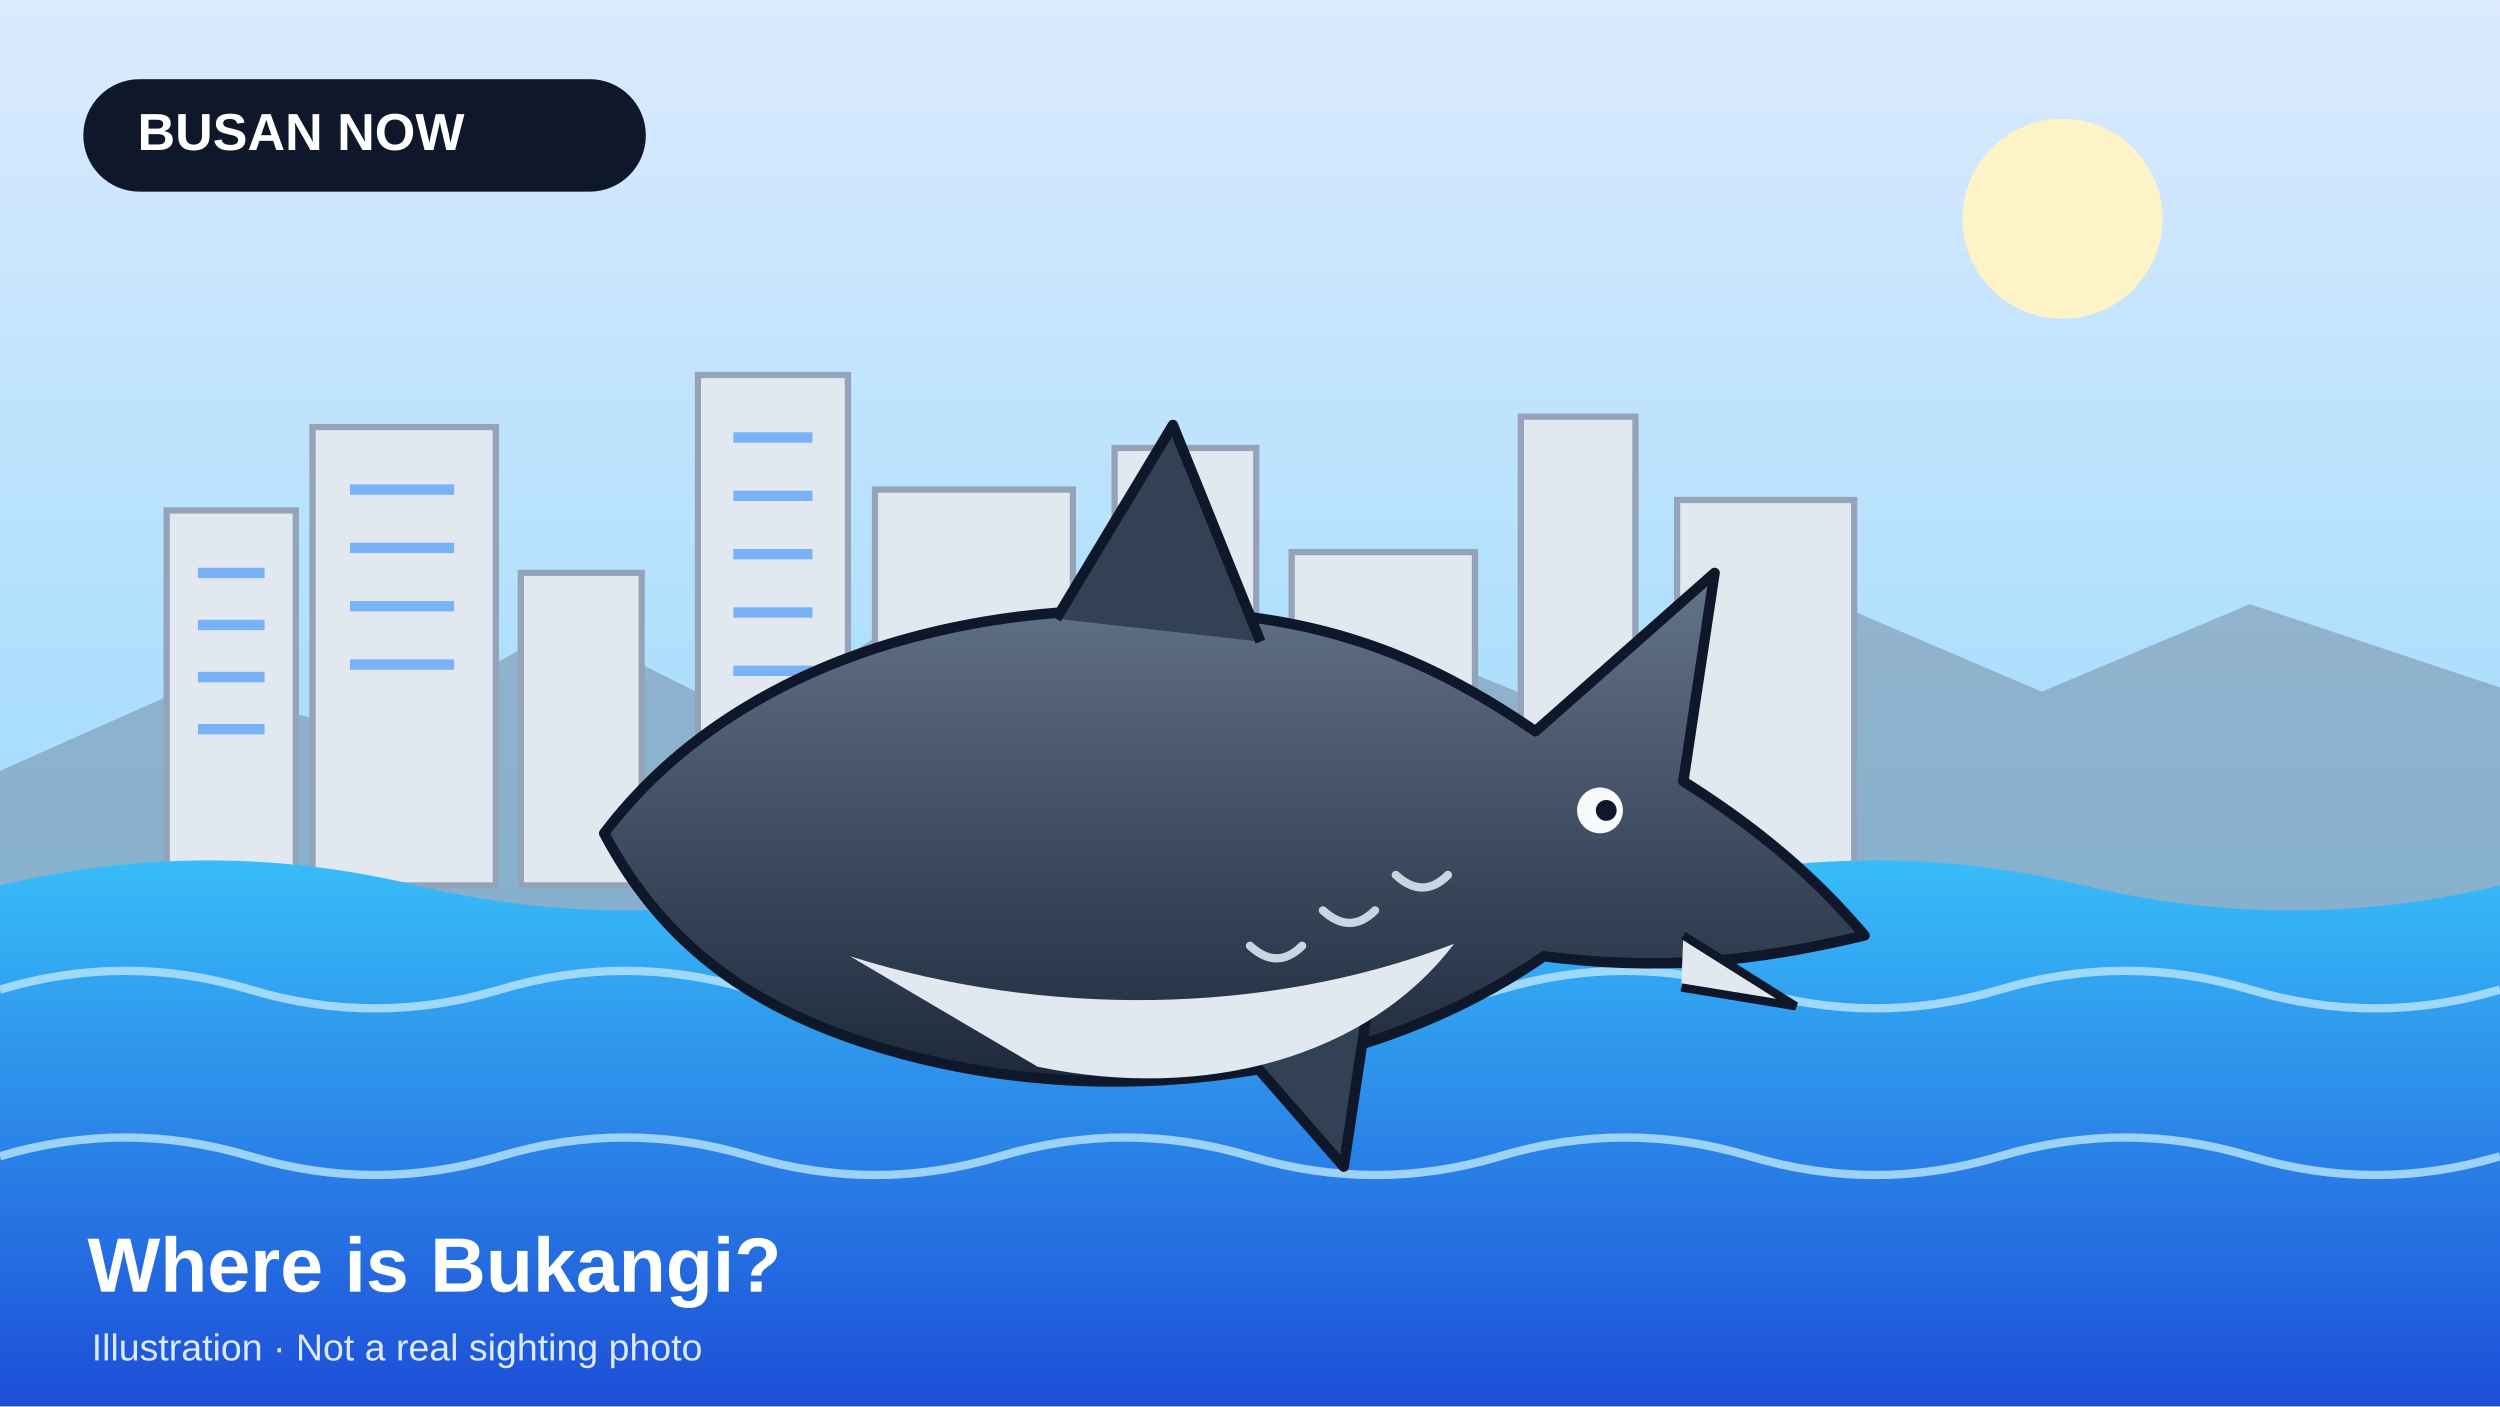
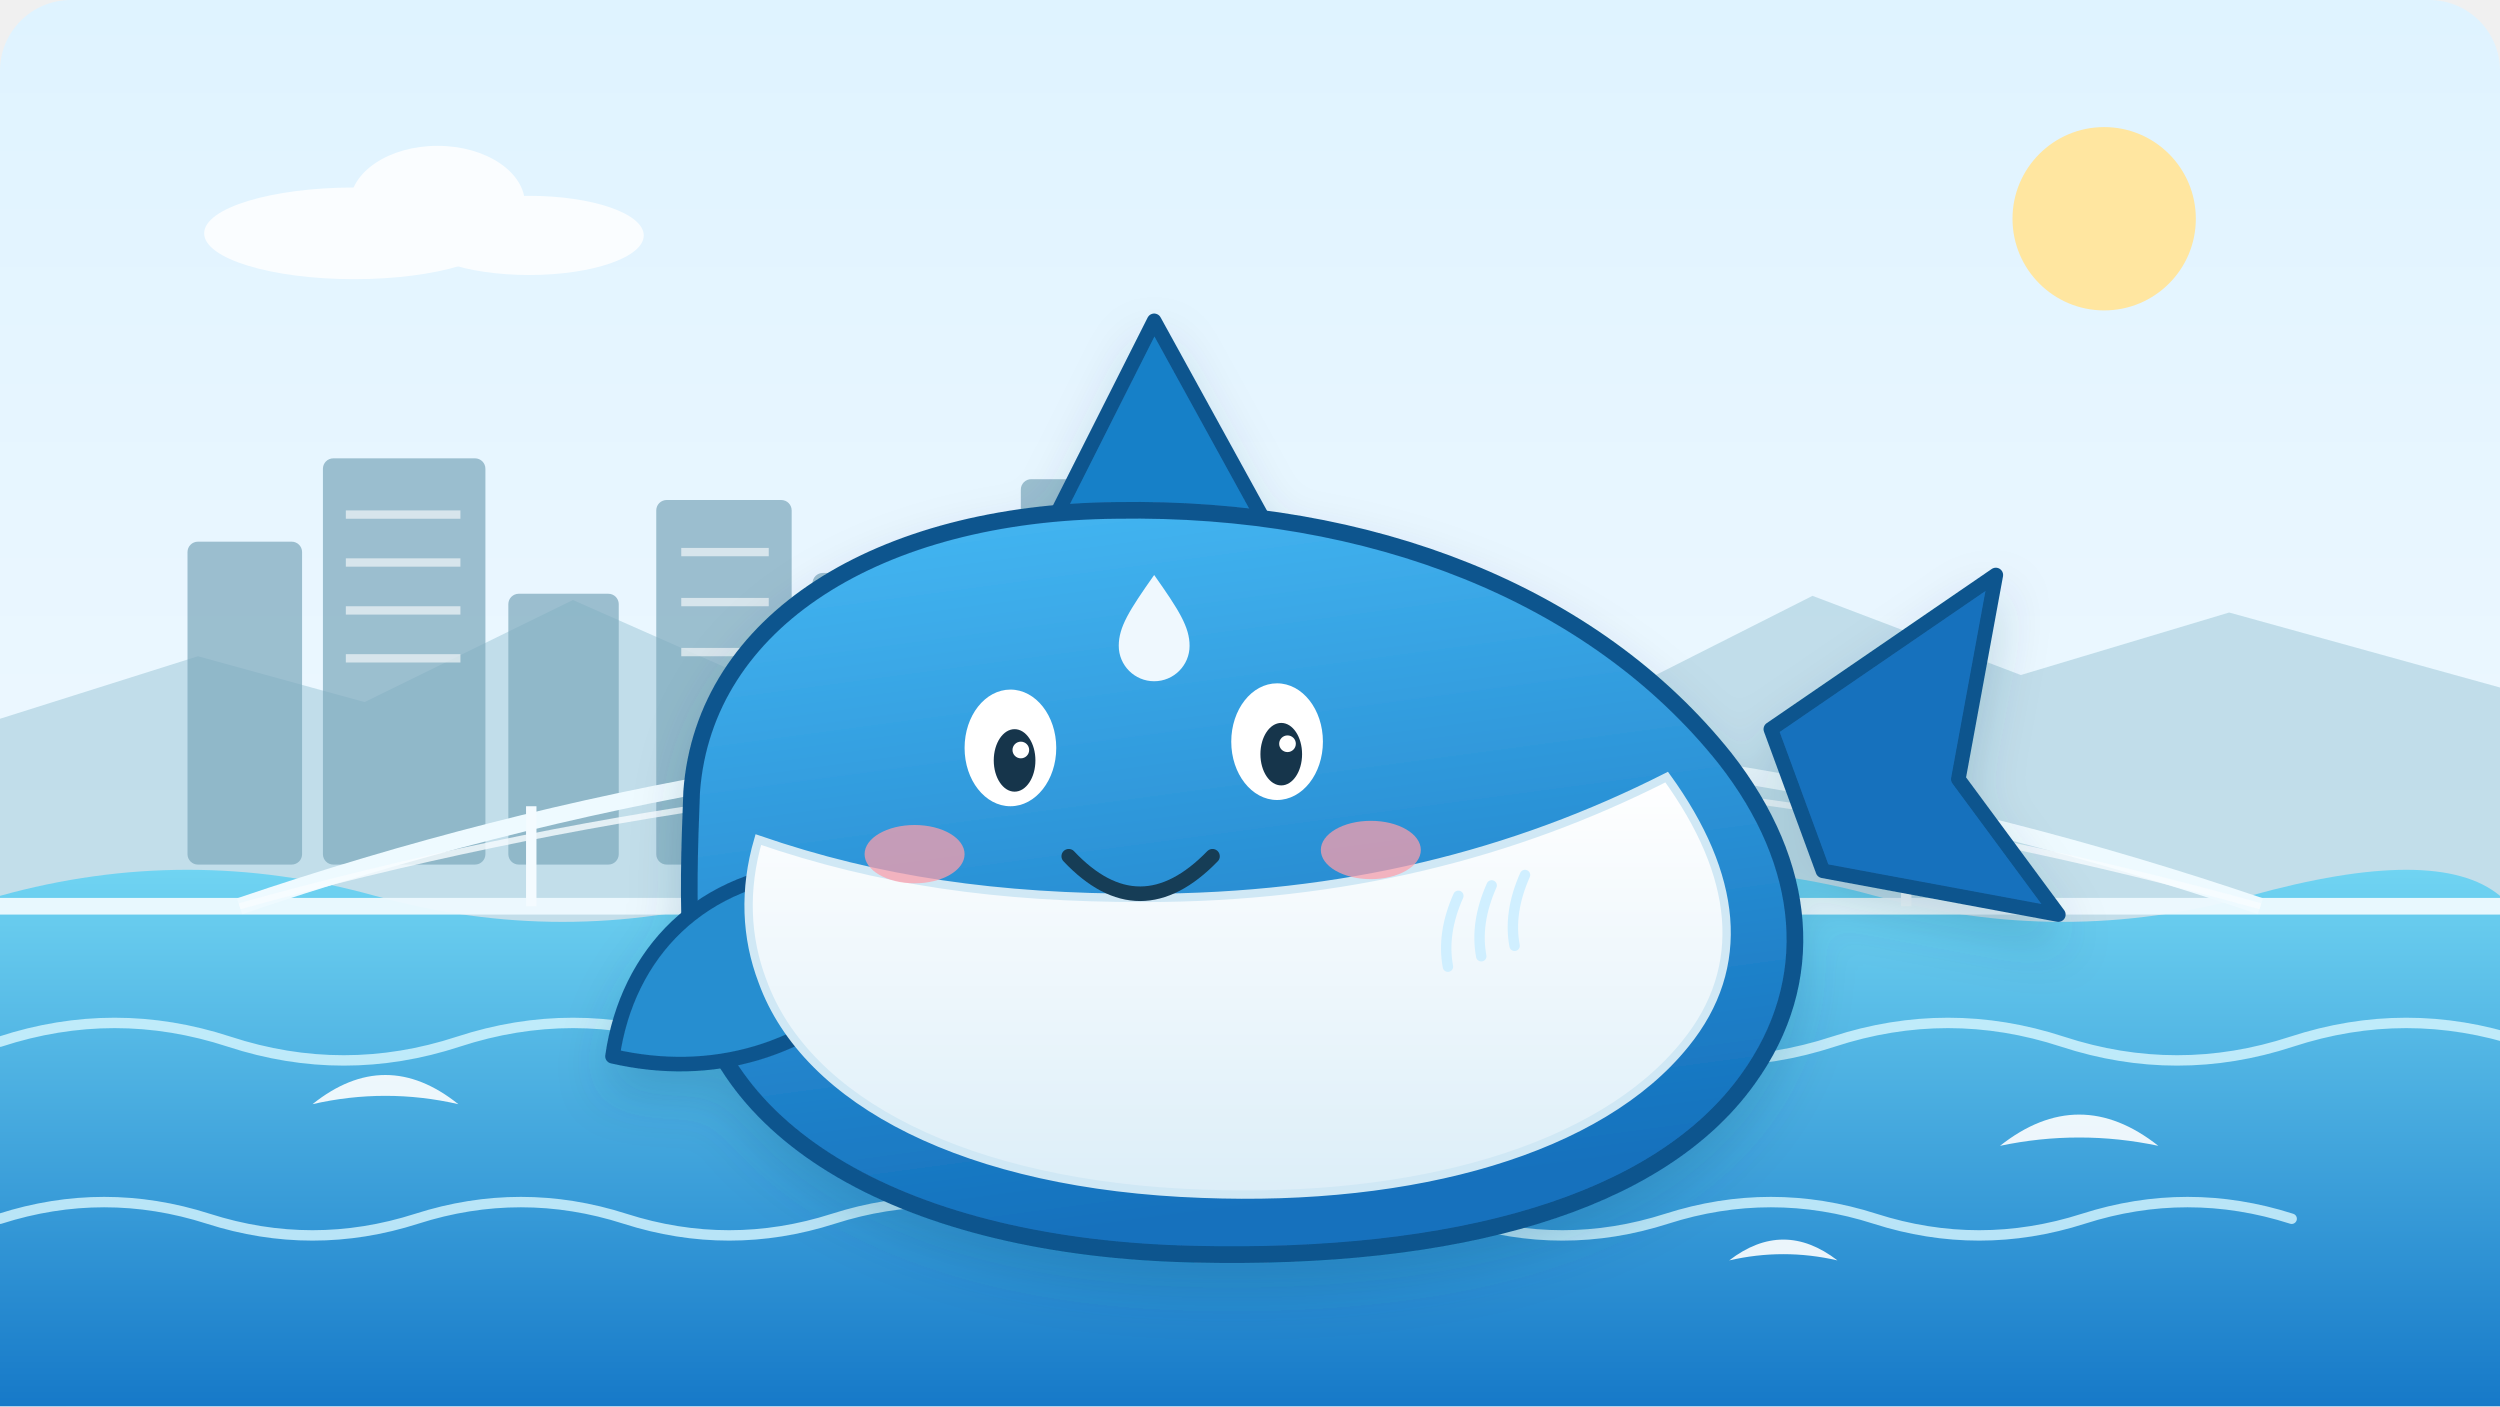
<svg xmlns="http://www.w3.org/2000/svg" viewBox="0 0 1200 675" role="img" aria-labelledby="title desc">
  <defs>
    <linearGradient id="sky" x2="0" y2="1">
-       <stop stop-color="#dbeafe" />
-       <stop offset="1" stop-color="#7dd3fc" />
+       <stop stop-color="#dff3ff" />
+       <stop offset="1" stop-color="#f7fbff" />
    </linearGradient>
-     <linearGradient id="water" x2="0" y2="1">
-       <stop stop-color="#38bdf8" />
-       <stop offset="1" stop-color="#1d4ed8" />
+     <linearGradient id="sea" x2="0" y2="1">
+       <stop stop-color="#70d4f2" />
+       <stop offset="1" stop-color="#1679c8" />
    </linearGradient>
-     <linearGradient id="shark" x2="0" y2="1">
-       <stop stop-color="#64748b" />
-       <stop offset="1" stop-color="#1e293b" />
+     <linearGradient id="body" x2=".2" y2="1">
+       <stop stop-color="#46b9f4" />
+       <stop offset="1" stop-color="#1471bd" />
    </linearGradient>
+     <linearGradient id="belly" x2="0" y2="1">
+       <stop stop-color="#ffffff" />
+       <stop offset="1" stop-color="#dceef8" />
+     </linearGradient>
+     <filter id="shadow" x="-30%" y="-30%" width="160%" height="160%">
+       <feDropShadow dx="0" dy="12" stdDeviation="12" flood-color="#16466b" flood-opacity=".18" />
+     </filter>
  </defs>
-   <rect width="1200" height="675" fill="url(#sky)" />
-   <circle cx="990" cy="105" r="48" fill="#fef3c7" />
-   <path d="M0 370 90 330 180 352 270 300 360 345 460 280 560 338 650 300 760 345 870 285 980 332 1080 290 1200 330V440H0Z" fill="#64748b" opacity=".42" />
-   <g fill="#e2e8f0" stroke="#94a3b8" stroke-width="3">
-     <rect x="80" y="245" width="62" height="180" />
-     <rect x="150" y="205" width="88" height="220" />
-     <rect x="250" y="275" width="58" height="150" />
-     <rect x="335" y="180" width="72" height="245" />
-     <rect x="420" y="235" width="95" height="190" />
-     <rect x="535" y="215" width="68" height="210" />
-     <rect x="620" y="265" width="88" height="160" />
-     <rect x="730" y="200" width="55" height="225" />
-     <rect x="805" y="240" width="85" height="185" />
+   <rect width="1200" height="675" rx="34" fill="url(#sky)" />
+   <circle cx="1010" cy="105" r="44" fill="#ffe6a0" />
+   <g fill="#ffffff" opacity=".82">
+     <ellipse cx="170" cy="112" rx="72" ry="22" />
+     <ellipse cx="210" cy="98" rx="42" ry="28" />
+     <ellipse cx="254" cy="113" rx="55" ry="19" />
  </g>
-   <g stroke="#60a5fa" stroke-width="5" opacity=".8">
-     <path d="M95 275h32m-32 25h32m-32 25h32m-32 25h32M168 235h50m-50 28h50m-50 28h50m-50 28h50M352 210h38m-38 28h38m-38 28h38m-38 28h38m-38 28h38" />
+   <path d="M0 345 95 315 175 337 275 288 370 330 465 285 570 333 680 300 775 334 870 286 970 324 1070 294 1200 330V455H0Z" fill="#9fc9d9" opacity=".55" />
+   <g fill="#7da9bd" opacity=".72">
+     <rect x="90" y="260" width="55" height="155" rx="5" />
+     <rect x="155" y="220" width="78" height="195" rx="5" />
+     <rect x="244" y="285" width="53" height="130" rx="5" />
+     <rect x="315" y="240" width="65" height="175" rx="5" />
+     <rect x="390" y="275" width="90" height="140" rx="5" />
+     <rect x="490" y="230" width="58" height="185" rx="5" />
  </g>
-   <path d="M0 425q100-24 200 0t200 0 200 0 200 0 200 0 200 0v250H0Z" fill="url(#water)" />
-   <g fill="none" stroke="#bae6fd" stroke-width="4" opacity=".8">
-     <path d="M0 475q60-18 120 0t120 0 120 0 120 0 120 0 120 0 120 0 120 0 120 0 120 0" />
-     <path d="M0 555q60-18 120 0t120 0 120 0 120 0 120 0 120 0 120 0 120 0 120 0 120 0" />
+   <g stroke="#ffffff" stroke-width="4" opacity=".6">
+     <path d="M166 247h55m-55 23h55m-55 23h55m-55 23h55M327 265h42m-42 24h42m-42 24h42" />
  </g>
-   <g transform="translate(120 60)">
-     <path d="M170 340c62-82 177-117 299-105 63 6 107 28 148 56l86-76-15 100c38 24 64 47 87 74-54 13-100 17-154 10-83 58-208 77-318 44-60-18-104-48-133-103z" fill="url(#shark)" stroke="#0f172a" stroke-width="5" stroke-linejoin="round" />
-     <path d="M387 237 443 144 485 248" fill="#334155" stroke="#0f172a" stroke-width="5" stroke-linejoin="round" />
-     <path d="M470 437 525 500 537 420" fill="#334155" stroke="#0f172a" stroke-width="5" stroke-linejoin="round" />
-     <path d="M288 399c92 29 199 29 290-6-41 54-119 76-200 59z" fill="#e2e8f0" />
-     <path d="M688 389 742 423 687 414" fill="#e2e8f0" stroke="#0f172a" stroke-width="4" />
-     <circle cx="648" cy="329" r="11" fill="#f8fafc" />
-     <circle cx="651" cy="329" r="5" fill="#0f172a" />
-     <path d="M575 360q-12 12-25 0m-10 17q-12 12-25 0m-10 17q-12 12-25 0" fill="none" stroke="#cbd5e1" stroke-width="4" stroke-linecap="round" />
+   <path d="M0 430q90-25 180 0t180 0 180 0 180 0 180 0 180 0 120 0v245H0Z" fill="url(#sea)" />
+   <g fill="none" stroke="#d9f7ff" stroke-width="5" stroke-linecap="round" opacity=".8">
+     <path d="M0 500q55-18 110 0t110 0 110 0 110 0 110 0 110 0 110 0 110 0 110 0 110 0 110 0" />
+     <path d="M0 585q50-16 100 0t100 0 100 0 100 0 100 0 100 0 100 0 100 0 100 0 100 0 100 0" />
  </g>
-   <rect x="40" y="38" width="270" height="54" rx="27" fill="#0f172a" />
-   <text x="66" y="72" fill="#fff" font-family="Arial,sans-serif" font-size="25" font-weight="700">BUSAN NOW</text>
-   <text x="42" y="620" fill="#fff" font-family="Arial,sans-serif" font-size="37" font-weight="700">Where is Bukangi?</text>
-   <text x="44" y="653" fill="#dbeafe" font-family="Arial,sans-serif" font-size="18">Illustration · Not a real sighting photo</text>
+   <path d="M0 435H1200" stroke="#eefaff" stroke-width="8" opacity=".95" />
+   <path d="M115 435Q600 270 1085 435" fill="none" stroke="#eefaff" stroke-width="8" />
+   <path d="M115 435Q600 300 1085 435" fill="none" stroke="#f8fcff" stroke-width="3" opacity=".8" />
+   <g stroke="#f4fbff" stroke-width="5">
+     <path d="M255 435V387M365 435V359M475 435V337M585 435V329M695 435V337M805 435V359M915 435V387" />
+   </g>
+   <g filter="url(#shadow)" transform="translate(120 26)">
+     <path d="M730 324 838 250 820 348 868 413 755 392Z" fill="#1471bd" stroke="#10558e" stroke-width="7" stroke-linejoin="round" />
+     <path d="M375 245 434 128 505 257Z" fill="#1780c8" stroke="#10558e" stroke-width="7" stroke-linejoin="round" />
+     <path d="M212 354C218 272 302 220 416 219c122-2 229 40 292 119 40 51 45 107 11 154-43 60-140 87-266 84-137-3-233-57-241-142-2-27-1-54 0-80Z" fill="url(#body)" stroke="#10558e" stroke-width="8" stroke-linejoin="round" />
+     <path d="M274 391c-58 3-93 41-100 90 48 11 93-2 130-39" fill="#258ed0" stroke="#10558e" stroke-width="7" stroke-linejoin="round" />
+     <path d="M244 377c58 20 115 28 185 28 96 0 178-21 251-58 34 47 39 91 9 128-41 51-130 76-232 72-113-4-190-44-211-102-8-21-9-44-2-68Z" fill="url(#belly)" stroke="#d0e8f5" stroke-width="4" />
+     <ellipse cx="365" cy="333" rx="22" ry="28" fill="#ffffff" />
+     <ellipse cx="367" cy="339" rx="10" ry="15" fill="#18354c" />
+     <ellipse cx="493" cy="330" rx="22" ry="28" fill="#ffffff" />
+     <ellipse cx="495" cy="336" rx="10" ry="15" fill="#18354c" />
+     <circle cx="370" cy="334" r="4" fill="#ffffff" />
+     <circle cx="498" cy="331" r="4" fill="#ffffff" />
+     <ellipse cx="319" cy="384" rx="24" ry="14" fill="#ff9eab" opacity=".72" />
+     <ellipse cx="538" cy="382" rx="24" ry="14" fill="#ff9eab" opacity=".72" />
+     <path d="M393 385q34 36 69 0" fill="none" stroke="#173c56" stroke-width="7" stroke-linecap="round" />
+     <path d="M580 404q-8 18-5 34m21-39q-8 18-5 34m21-39q-8 18-5 34" fill="none" stroke="#d0efff" stroke-width="5" stroke-linecap="round" />
+     <path d="M434 250c-12 17-17 25-17 34a17 17 0 0 0 34 0c0-9-5-17-17-34Z" fill="#f8fcff" opacity=".95" />
+   </g>
+   <g fill="#ffffff" opacity=".9">
+     <path d="M150 530q35-28 70 0-35-8-70 0Z" />
+     <path d="M960 550q38-30 76 0-38-8-76 0Z" />
+     <path d="M830 605q26-20 52 0-26-6-52 0Z" />
+   </g>
</svg>
